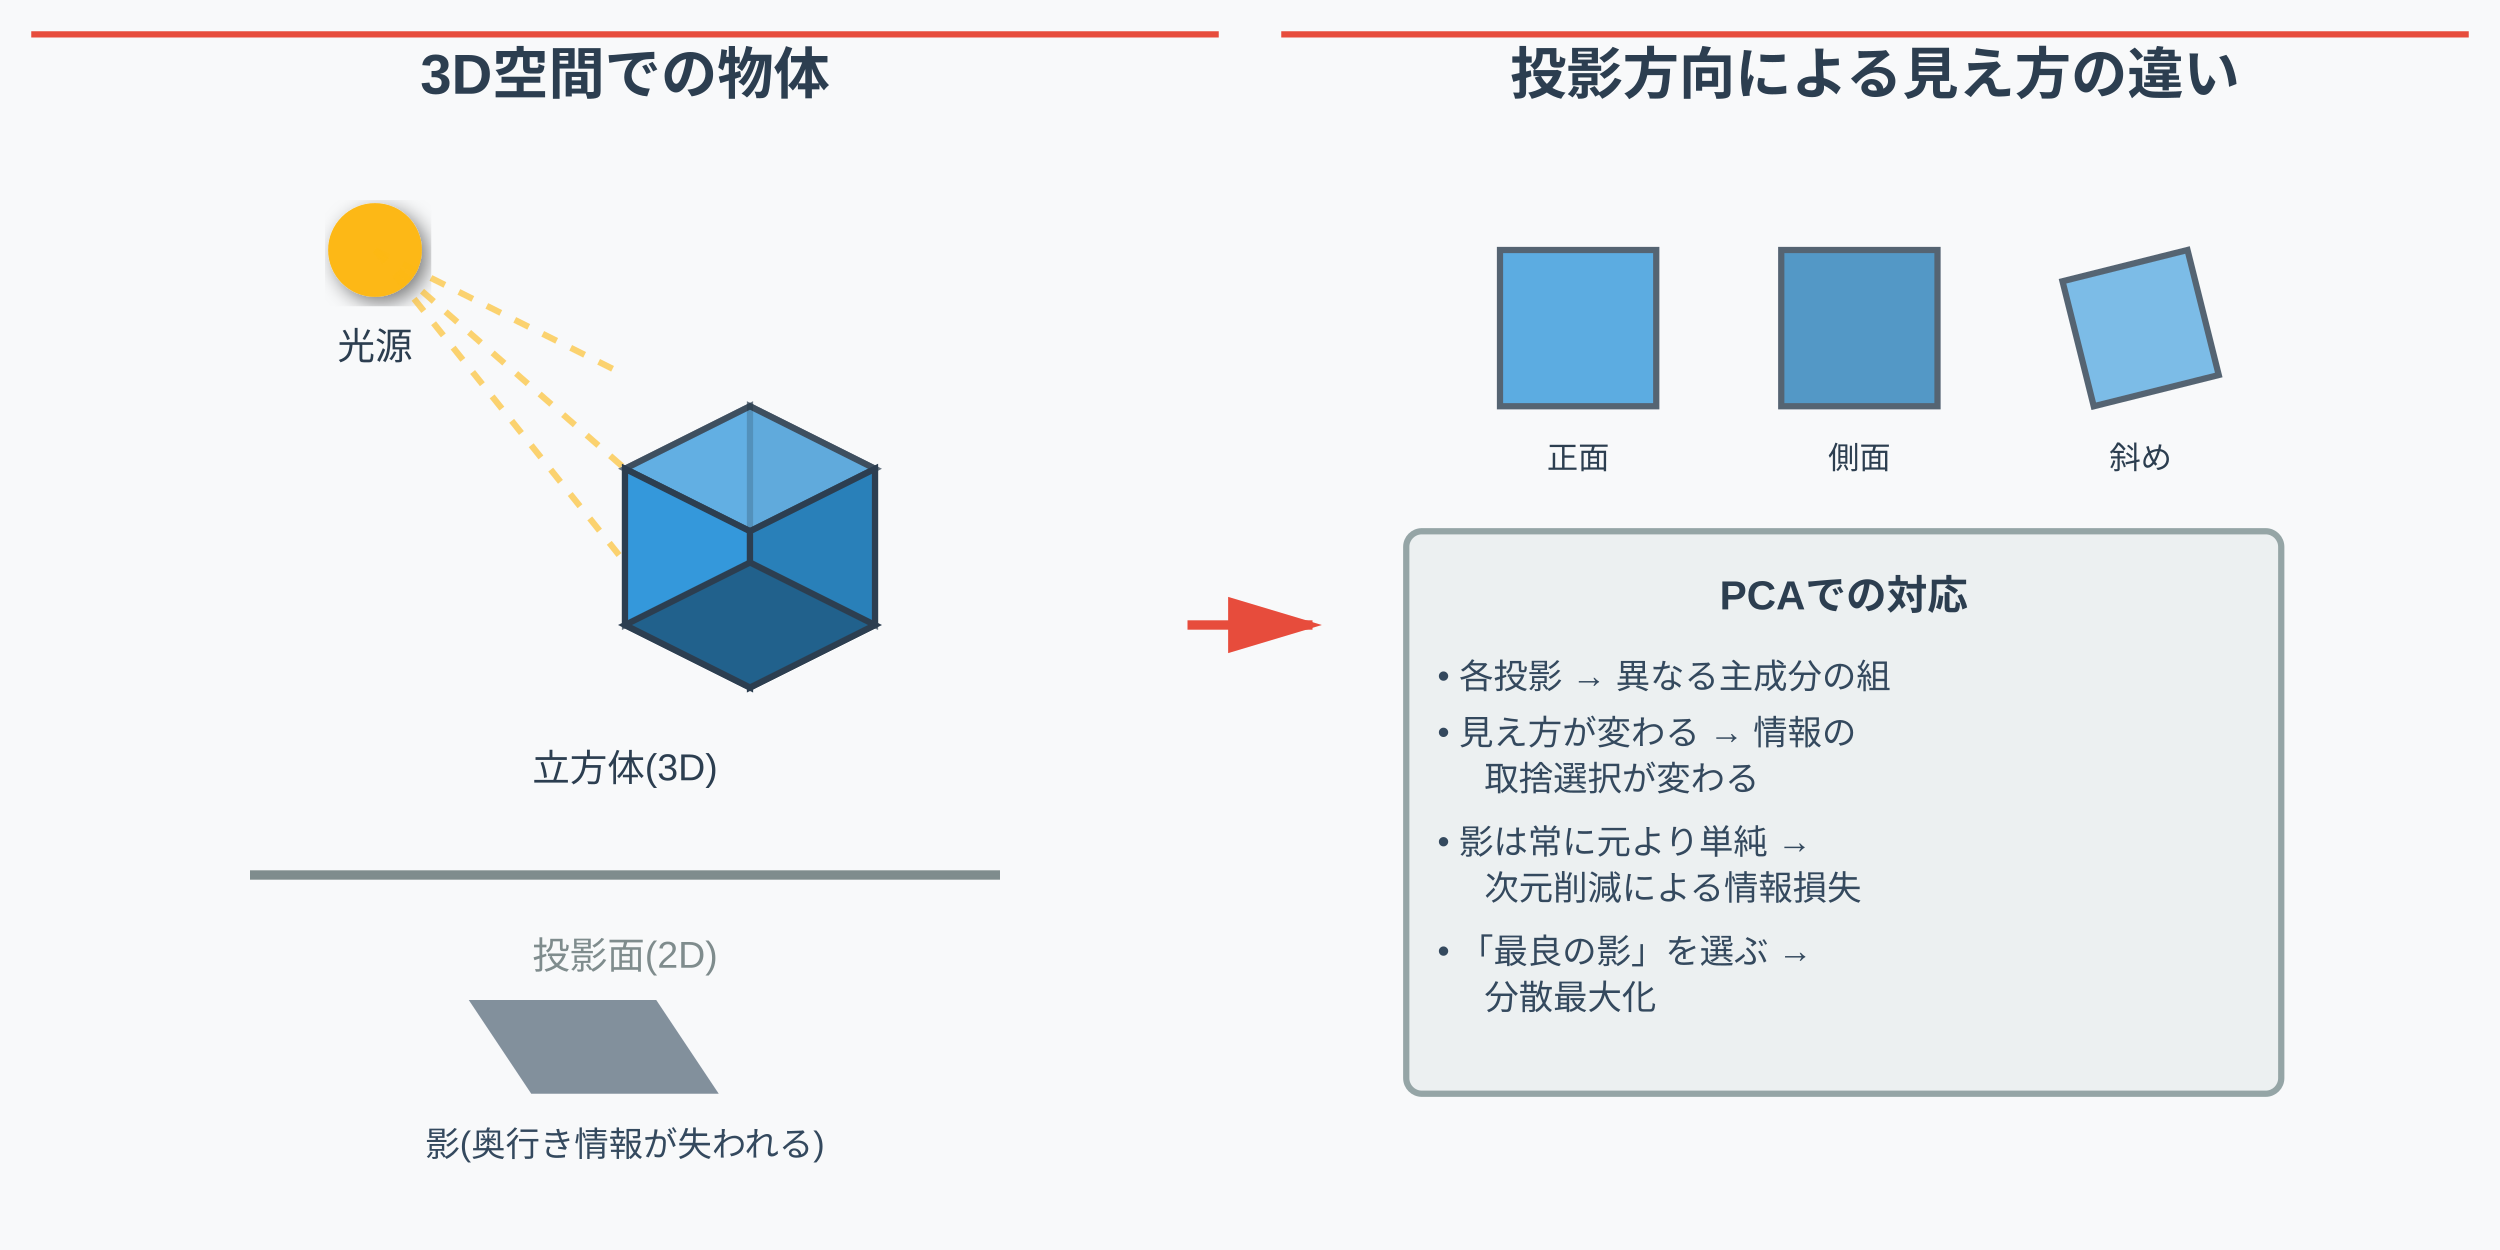
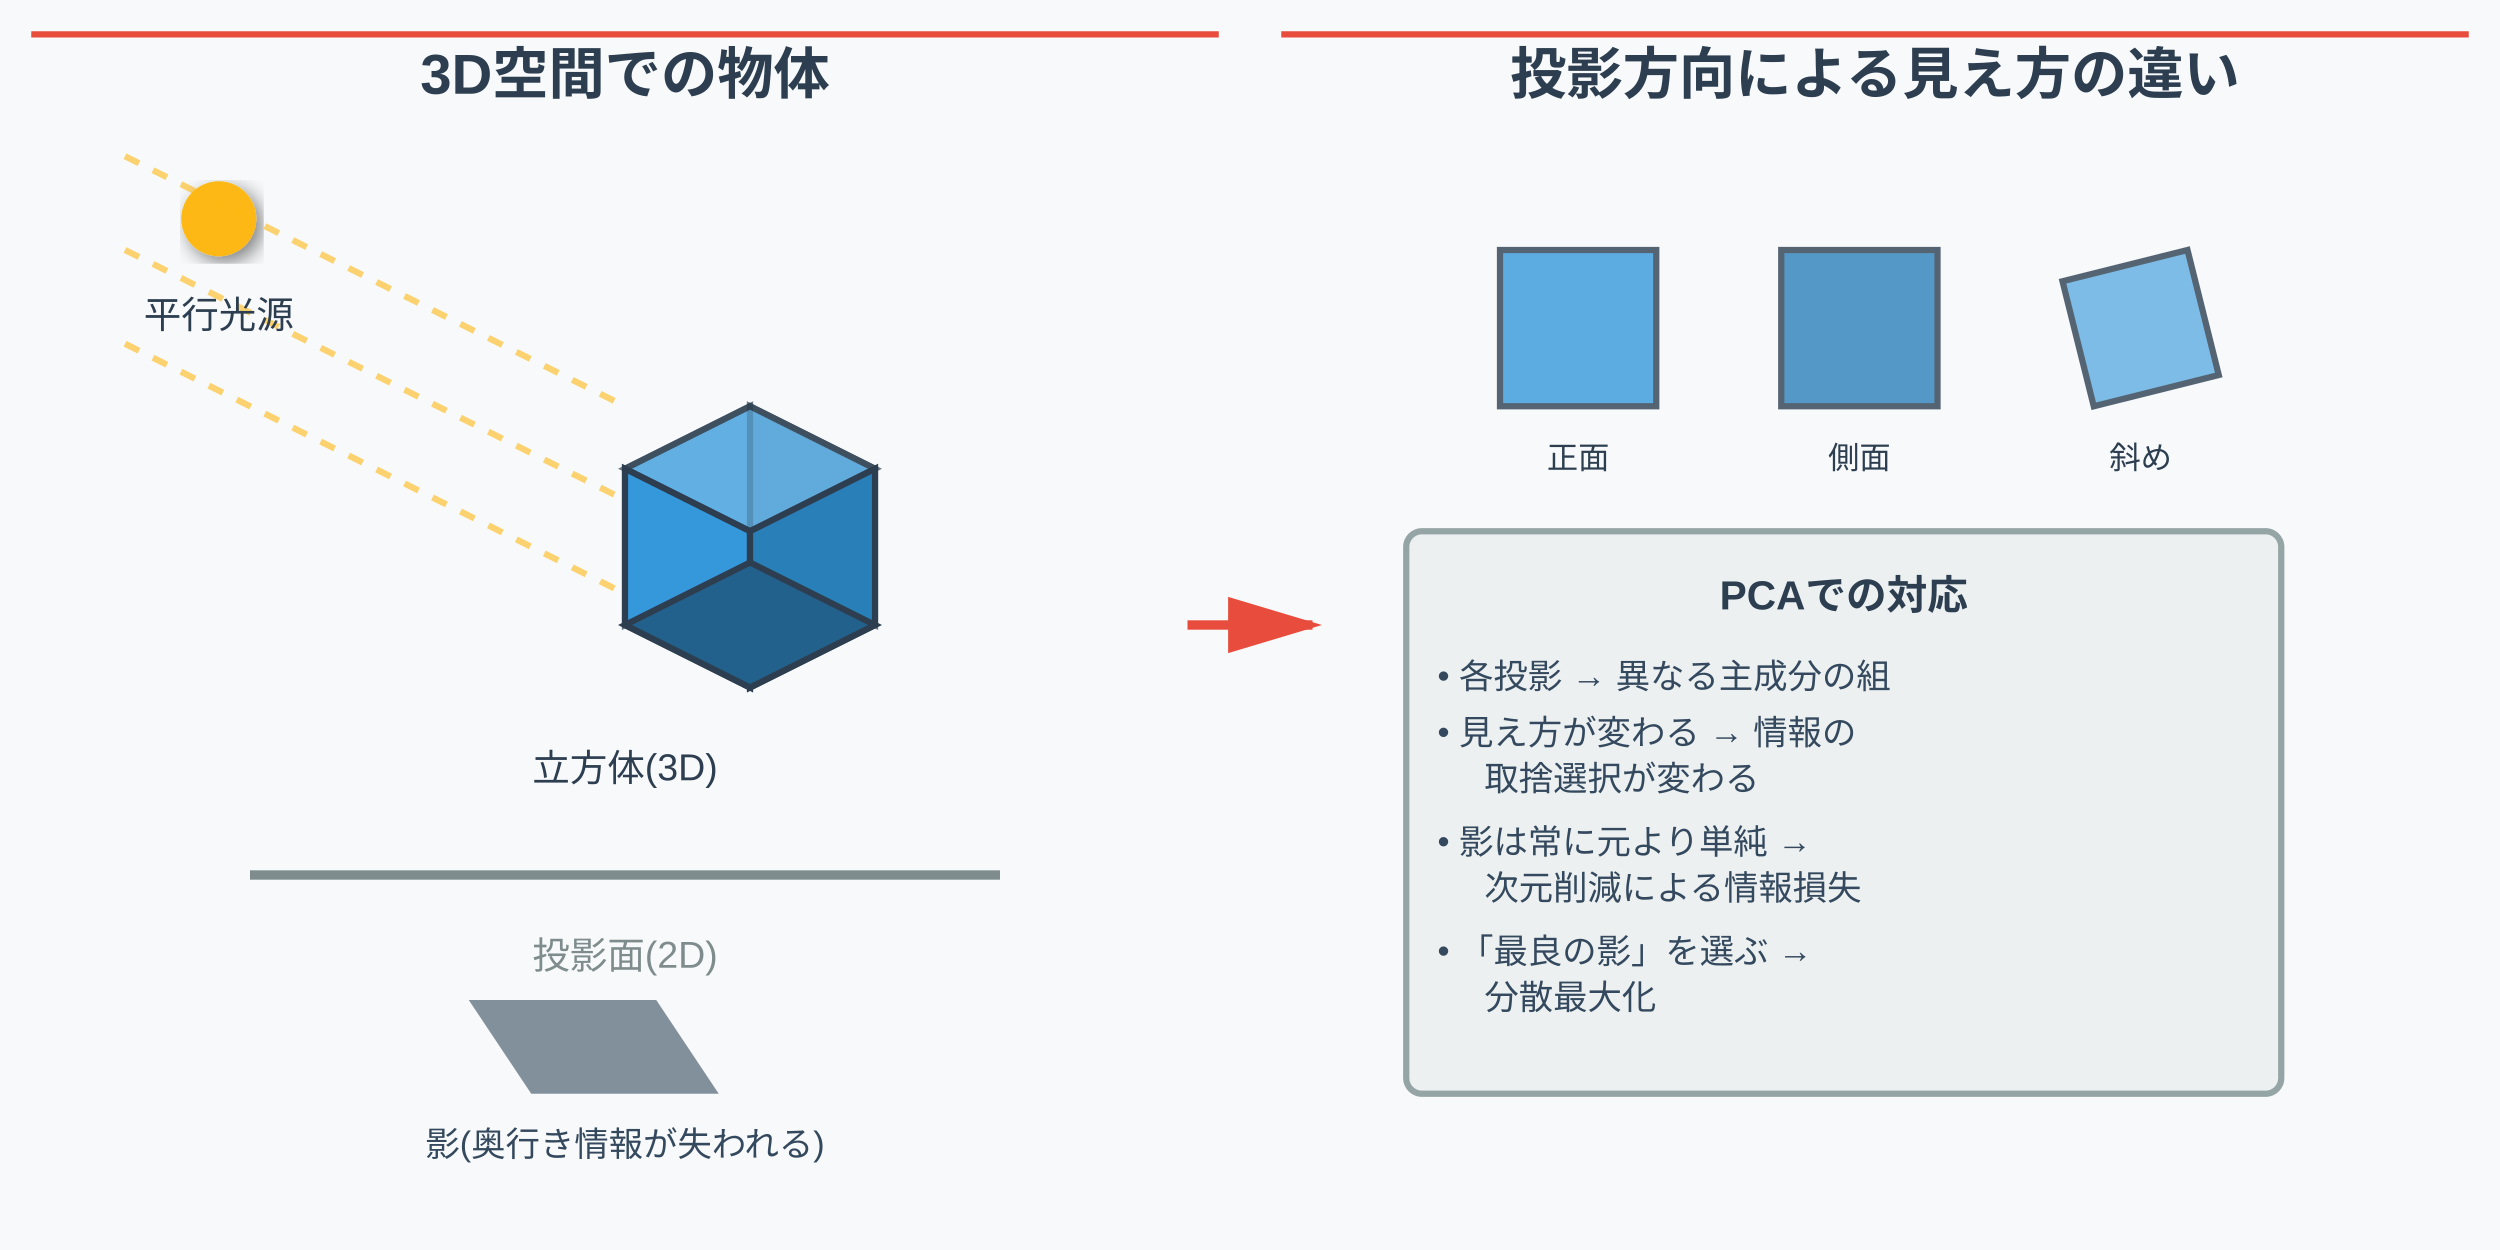
<svg xmlns="http://www.w3.org/2000/svg" viewBox="0 0 800 400">
  <defs>
    <linearGradient id="lightGrad" x1="0%" y1="0%" x2="100%" y2="100%">
      <stop offset="0%" style="stop-color:#FFF3CD;stop-opacity:0.8" />
      <stop offset="100%" style="stop-color:#FFE69C;stop-opacity:0.3" />
    </linearGradient>
    <filter id="shadow">
      <feGaussianBlur in="SourceAlpha" stdDeviation="3" />
      <feOffset dx="2" dy="2" result="offsetblur" />
      <feComponentTransfer>
        <feFuncA type="linear" slope="0.5" />
      </feComponentTransfer>
      <feMerge>
        <feMergeNode />
        <feMergeNode in="SourceGraphic" />
      </feMerge>
    </filter>
  </defs>
  <rect width="800" height="400" fill="#f8f9fa" />
  <g id="left-panel">
    <text x="200" y="30" font-family="Arial, sans-serif" font-size="18" font-weight="bold" fill="#2c3e50" text-anchor="middle">3D空間での物体</text>
-     <circle cx="120" cy="80" r="15" fill="#FDB813" filter="url(#shadow)" />
-     <line x1="120" y1="80" x2="200" y2="150" stroke="#FDB813" stroke-width="2" opacity="0.6" stroke-dasharray="5,5" />
-     <line x1="120" y1="80" x2="200" y2="180" stroke="#FDB813" stroke-width="2" opacity="0.6" stroke-dasharray="5,5" />
-     <line x1="120" y1="80" x2="200" y2="120" stroke="#FDB813" stroke-width="2" opacity="0.6" stroke-dasharray="5,5" />
-     <text x="120" y="115" font-family="Arial, sans-serif" font-size="12" fill="#2c3e50" text-anchor="middle">光源</text>
+     <circle cx="70" cy="70" r="12" fill="#FDB813" filter="url(#shadow)" />
+     <line x1="40" y1="50" x2="200" y2="130" stroke="#FDB813" stroke-width="2" opacity="0.6" stroke-dasharray="5,5" />
+     <line x1="40" y1="80" x2="200" y2="160" stroke="#FDB813" stroke-width="2" opacity="0.6" stroke-dasharray="5,5" />
+     <line x1="40" y1="110" x2="200" y2="190" stroke="#FDB813" stroke-width="2" opacity="0.6" stroke-dasharray="5,5" />
+     <text x="70" y="105" font-family="Arial, sans-serif" font-size="12" fill="#2c3e50" text-anchor="middle">平行光源</text>
    <g transform="translate(200, 150)">
      <path d="M 0,0 L 40,-20 L 40,30 L 0,50 Z" fill="#3498db" opacity="0.7" stroke="#2c3e50" stroke-width="2" />
      <path d="M 40,-20 L 80,0 L 80,50 L 40,30 Z" fill="#2980b9" opacity="0.7" stroke="#2c3e50" stroke-width="2" />
      <path d="M 0,0 L 40,-20 L 80,0 L 40,20 Z" fill="#5dade2" opacity="0.7" stroke="#2c3e50" stroke-width="2" />
      <path d="M 0,0 L 40,20 L 40,70 L 0,50 Z" fill="#3498db" stroke="#2c3e50" stroke-width="2" />
      <path d="M 40,20 L 80,0 L 80,50 L 40,70 Z" fill="#2980b9" stroke="#2c3e50" stroke-width="2" />
      <path d="M 0,50 L 40,70 L 80,50 L 40,30 Z" fill="#21618c" stroke="#2c3e50" stroke-width="2" />
    </g>
    <text x="200" y="250" font-family="Arial, sans-serif" font-size="12" fill="#2c3e50" text-anchor="middle">立方体(3D)</text>
    <line x1="80" y1="280" x2="320" y2="280" stroke="#7f8c8d" stroke-width="3" />
    <text x="200" y="310" font-family="Arial, sans-serif" font-size="12" fill="#7f8c8d" text-anchor="middle">投影面(2D)</text>
    <g transform="translate(150, 320)">
      <path d="M 0,0 L 60,0 L 80,30 L 20,30 Z" fill="#34495e" opacity="0.6" />
    </g>
    <text x="200" y="370" font-family="Arial, sans-serif" font-size="11" fill="#34495e" text-anchor="middle">影(奥行き情報が失われる)</text>
  </g>
  <g id="arrow">
    <line x1="380" y1="200" x2="420" y2="200" stroke="#e74c3c" stroke-width="3" marker-end="url(#arrowhead)" />
    <defs>
      <marker id="arrowhead" markerWidth="10" markerHeight="10" refX="9" refY="3" orient="auto">
        <polygon points="0 0, 10 3, 0 6" fill="#e74c3c" />
      </marker>
    </defs>
  </g>
  <g id="right-panel">
    <text x="600" y="30" font-family="Arial, sans-serif" font-size="18" font-weight="bold" fill="#2c3e50" text-anchor="middle">投影方向による見え方の違い</text>
    <g transform="translate(480, 80)">
      <rect x="0" y="0" width="50" height="50" fill="#3498db" opacity="0.8" stroke="#2c3e50" stroke-width="2" />
      <text x="25" y="70" font-family="Arial, sans-serif" font-size="10" fill="#2c3e50" text-anchor="middle">正面</text>
    </g>
    <g transform="translate(570, 80)">
      <rect x="0" y="0" width="50" height="50" fill="#2980b9" opacity="0.8" stroke="#2c3e50" stroke-width="2" />
      <text x="25" y="70" font-family="Arial, sans-serif" font-size="10" fill="#2c3e50" text-anchor="middle">側面</text>
    </g>
    <g transform="translate(660, 80)">
      <path d="M 0,10 L 40,0 L 50,40 L 10,50 Z" fill="#5dade2" opacity="0.8" stroke="#2c3e50" stroke-width="2" />
      <text x="25" y="70" font-family="Arial, sans-serif" font-size="10" fill="#2c3e50" text-anchor="middle">斜め</text>
    </g>
    <g transform="translate(450, 170)">
      <rect x="0" y="0" width="280" height="180" fill="#ecf0f1" stroke="#95a5a6" stroke-width="2" rx="5" />
      <text x="140" y="25" font-family="Arial, sans-serif" font-size="13" font-weight="bold" fill="#2c3e50" text-anchor="middle">PCAでの対応</text>
      <text x="10" y="50" font-family="Arial, sans-serif" font-size="11" fill="#34495e">
        <tspan x="10" dy="0">• 各投影 → 異なる主成分の組</tspan>
        <tspan x="10" dy="18">• 見え方が変わる → 情報の</tspan>
        <tspan x="25" dy="15">取捨選択が変わる</tspan>
        <tspan x="10" dy="20">• 影は常に元より単純 → </tspan>
        <tspan x="25" dy="15">次元削減による情報損失</tspan>
        <tspan x="10" dy="20">• 「最良の影」を選ぶ → </tspan>
        <tspan x="25" dy="15">分散最大化</tspan>
      </text>
    </g>
  </g>
  <rect x="10" y="10" width="380" height="2" fill="#e74c3c" />
  <rect x="410" y="10" width="380" height="2" fill="#e74c3c" />
</svg>
